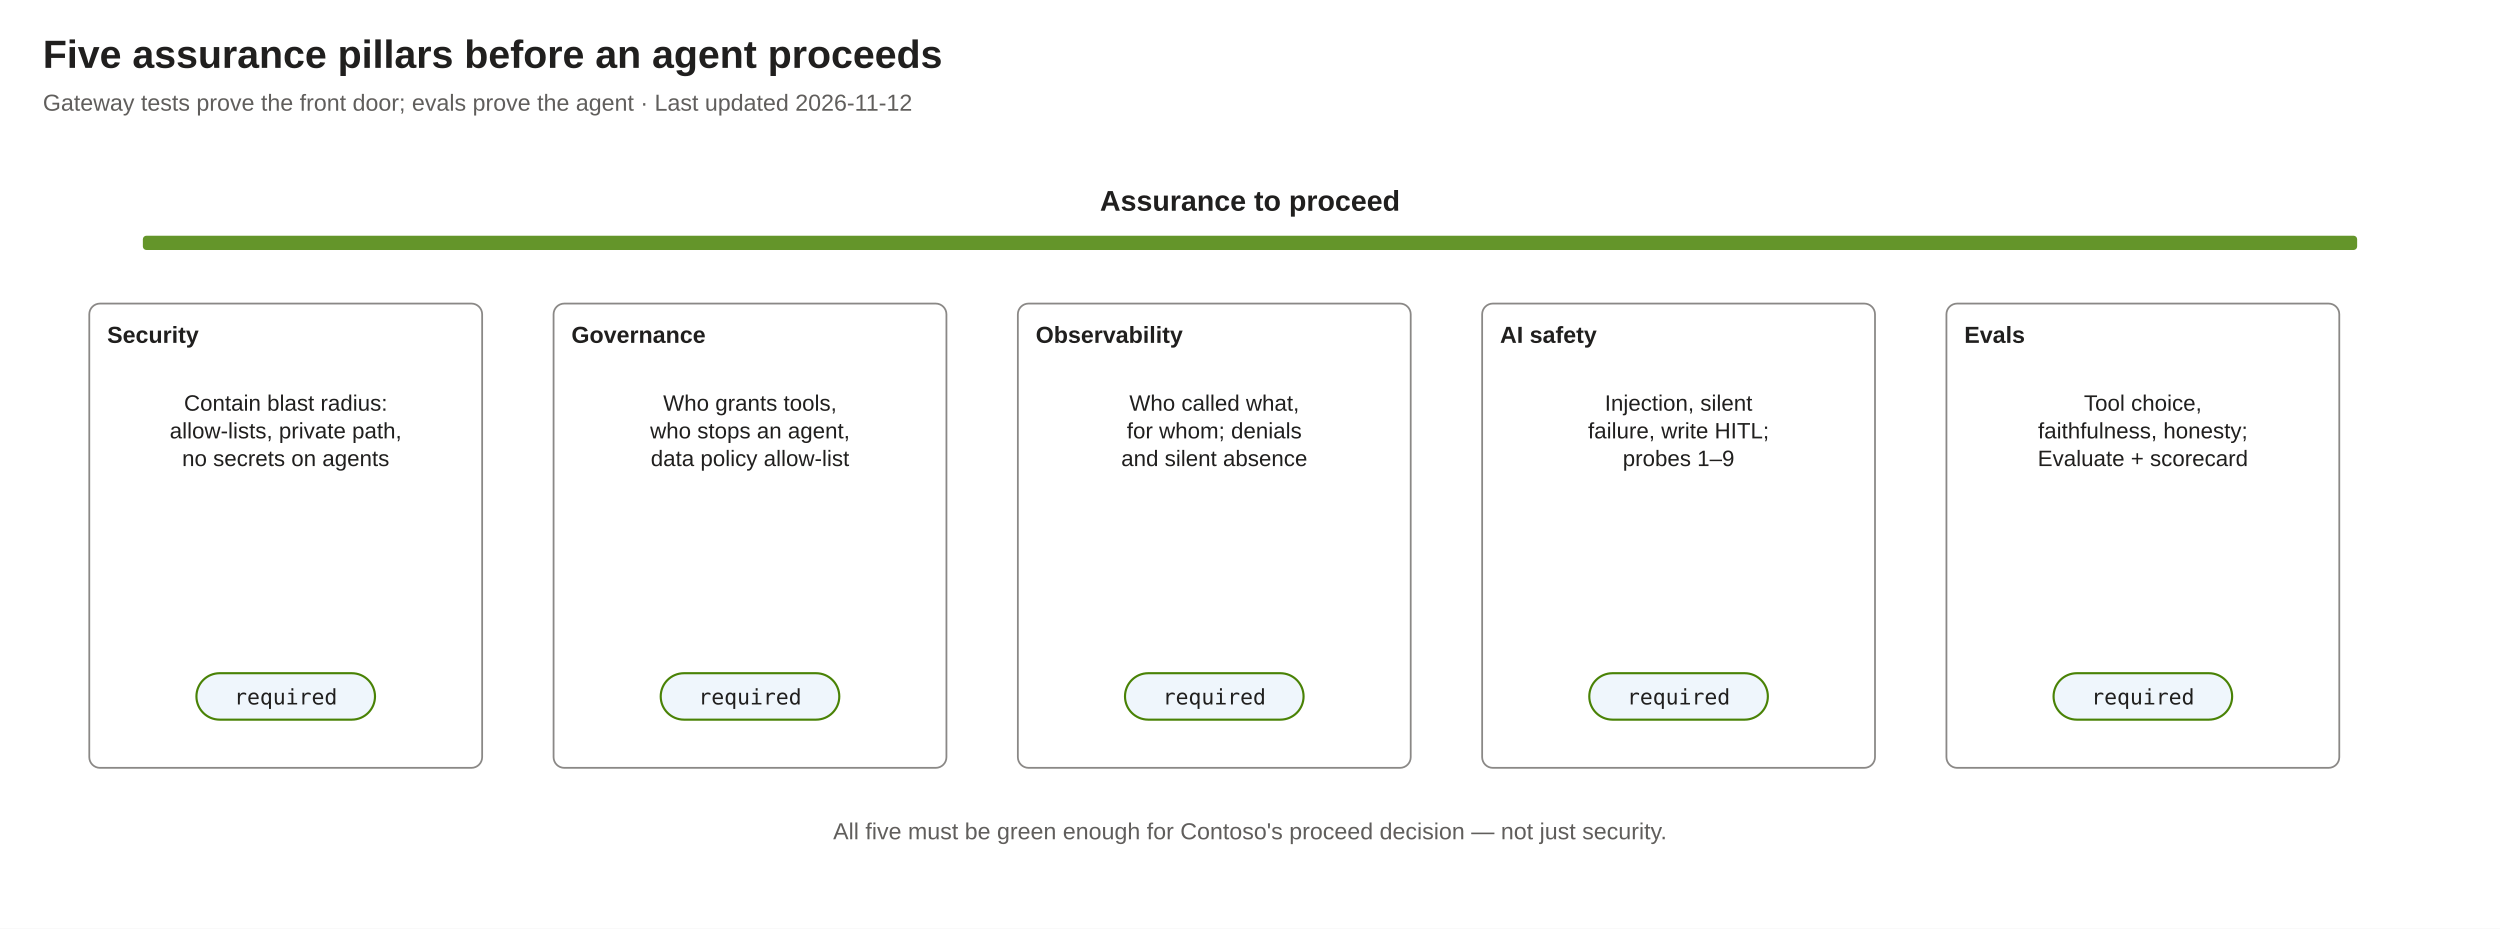
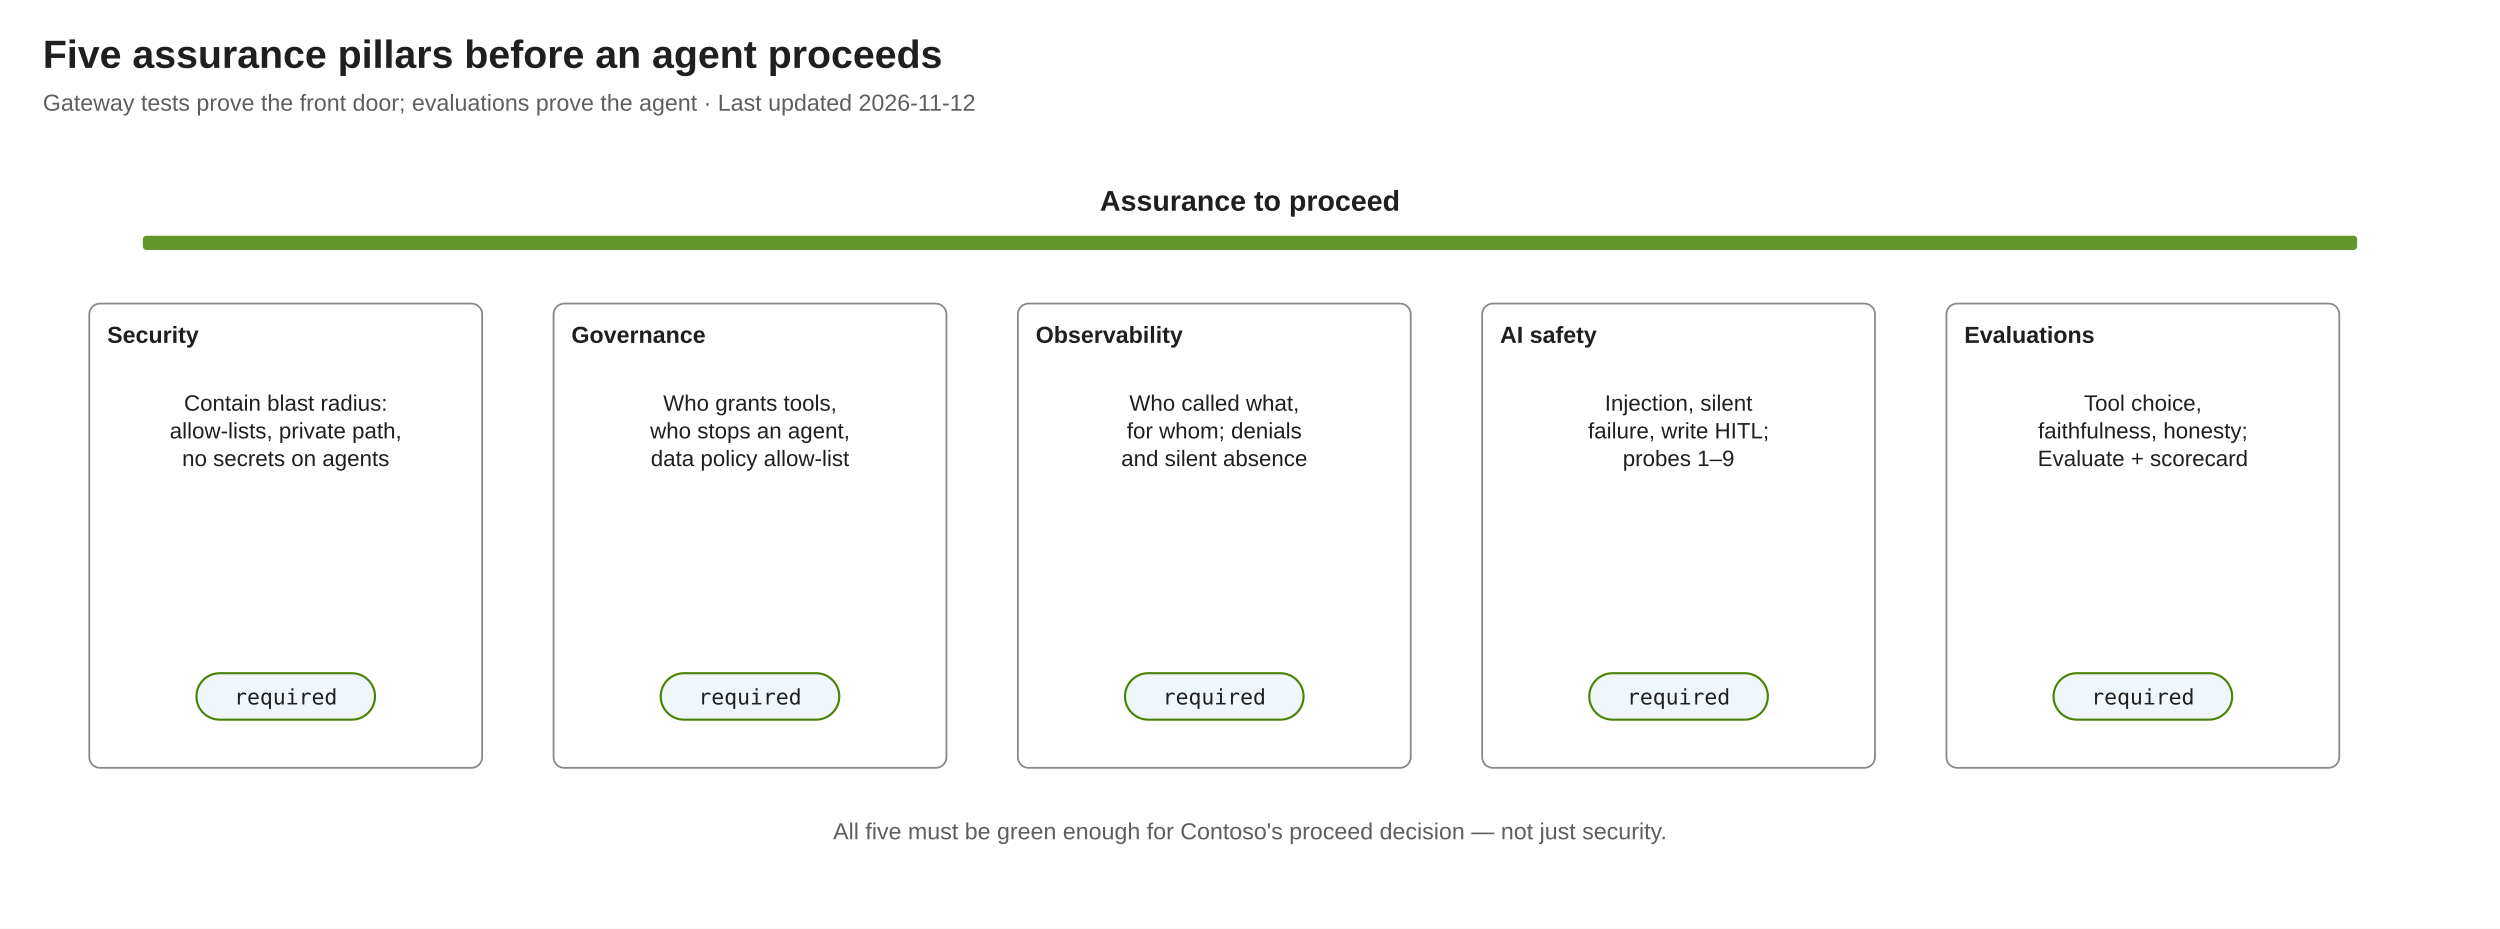
<svg xmlns="http://www.w3.org/2000/svg" viewBox="0 0 1400 520" width="1400" height="520" role="img">
  <defs />
  <rect width="1400" height="520" fill="#FFFFFF" />
  <rect x="50" y="170" width="220" height="260" rx="6" fill="#FFFFFF" stroke="#8A8886" stroke-width="1.0" />
  <text x="60" y="192" font-family="'Segoe UI', 'Helvetica Neue', Arial, sans-serif" font-size="13" fill="#201F1E" font-weight="600" text-anchor="start">Security</text>
  <rect x="310" y="170" width="220" height="260" rx="6" fill="#FFFFFF" stroke="#8A8886" stroke-width="1.0" />
  <text x="320" y="192" font-family="'Segoe UI', 'Helvetica Neue', Arial, sans-serif" font-size="13" fill="#201F1E" font-weight="600" text-anchor="start">Governance</text>
  <rect x="570" y="170" width="220" height="260" rx="6" fill="#FFFFFF" stroke="#8A8886" stroke-width="1.0" />
  <text x="580" y="192" font-family="'Segoe UI', 'Helvetica Neue', Arial, sans-serif" font-size="13" fill="#201F1E" font-weight="600" text-anchor="start">Observability</text>
  <rect x="830" y="170" width="220" height="260" rx="6" fill="#FFFFFF" stroke="#8A8886" stroke-width="1.0" />
  <text x="840" y="192" font-family="'Segoe UI', 'Helvetica Neue', Arial, sans-serif" font-size="13" fill="#201F1E" font-weight="600" text-anchor="start">AI safety</text>
  <rect x="1090" y="170" width="220" height="260" rx="6" fill="#FFFFFF" stroke="#8A8886" stroke-width="1.0" />
-   <text x="1100" y="192" font-family="'Segoe UI', 'Helvetica Neue', Arial, sans-serif" font-size="13" fill="#201F1E" font-weight="600" text-anchor="start">Evals</text>
+   <text x="1100" y="192" font-family="'Segoe UI', 'Helvetica Neue', Arial, sans-serif" font-size="13" fill="#201F1E" font-weight="600" text-anchor="start">Evaluations</text>
  <rect x="80" y="132" width="1240" height="8" rx="2" fill="#498205" opacity="0.85" />
  <text x="24" y="38" font-family="'Segoe UI', 'Helvetica Neue', Arial, sans-serif" font-size="22" fill="#201F1E" font-weight="600" text-anchor="start">Five assurance pillars before an agent proceeds</text>
-   <text x="24" y="62" font-family="'Segoe UI', 'Helvetica Neue', Arial, sans-serif" font-size="13" fill="#605E5C" font-weight="400" text-anchor="start">Gateway tests prove the front door; evals prove the agent  ·  Last updated 2026-11-12</text>
+   <text x="24" y="62" font-family="'Segoe UI', 'Helvetica Neue', Arial, sans-serif" font-size="13" fill="#605E5C" font-weight="400" text-anchor="start">Gateway tests prove the front door; evaluations prove the agent  ·  Last updated 2026-11-12</text>
  <text x="700" y="118" font-family="'Segoe UI', 'Helvetica Neue', Arial, sans-serif" font-size="16" fill="#201F1E" font-weight="600" text-anchor="middle">Assurance to proceed</text>
  <text x="160" y="230.0" font-family="'Segoe UI', 'Helvetica Neue', Arial, sans-serif" font-size="12.5" fill="#201F1E" font-weight="400" text-anchor="middle">Contain blast radius:</text>
  <text x="160" y="245.5" font-family="'Segoe UI', 'Helvetica Neue', Arial, sans-serif" font-size="12.5" fill="#201F1E" font-weight="400" text-anchor="middle">allow-lists, private path,</text>
  <text x="160" y="261.0" font-family="'Segoe UI', 'Helvetica Neue', Arial, sans-serif" font-size="12.5" fill="#201F1E" font-weight="400" text-anchor="middle">no secrets on agents</text>
  <rect x="110.0" y="377" width="100" height="26" rx="13" fill="#EFF6FC" stroke="#498205" stroke-width="1.2" />
  <text x="160" y="394.5" font-family="Consolas, 'Cascadia Mono', Menlo, monospace" font-size="12" fill="#201F1E" text-anchor="middle">required</text>
  <text x="420" y="230.0" font-family="'Segoe UI', 'Helvetica Neue', Arial, sans-serif" font-size="12.5" fill="#201F1E" font-weight="400" text-anchor="middle">Who grants tools,</text>
  <text x="420" y="245.5" font-family="'Segoe UI', 'Helvetica Neue', Arial, sans-serif" font-size="12.5" fill="#201F1E" font-weight="400" text-anchor="middle">who stops an agent,</text>
  <text x="420" y="261.0" font-family="'Segoe UI', 'Helvetica Neue', Arial, sans-serif" font-size="12.5" fill="#201F1E" font-weight="400" text-anchor="middle">data policy allow-list</text>
  <rect x="370.0" y="377" width="100" height="26" rx="13" fill="#EFF6FC" stroke="#498205" stroke-width="1.2" />
  <text x="420" y="394.5" font-family="Consolas, 'Cascadia Mono', Menlo, monospace" font-size="12" fill="#201F1E" text-anchor="middle">required</text>
  <text x="680" y="230.0" font-family="'Segoe UI', 'Helvetica Neue', Arial, sans-serif" font-size="12.5" fill="#201F1E" font-weight="400" text-anchor="middle">Who called what,</text>
  <text x="680" y="245.5" font-family="'Segoe UI', 'Helvetica Neue', Arial, sans-serif" font-size="12.5" fill="#201F1E" font-weight="400" text-anchor="middle">for whom; denials</text>
  <text x="680" y="261.0" font-family="'Segoe UI', 'Helvetica Neue', Arial, sans-serif" font-size="12.5" fill="#201F1E" font-weight="400" text-anchor="middle">and silent absence</text>
  <rect x="630.0" y="377" width="100" height="26" rx="13" fill="#EFF6FC" stroke="#498205" stroke-width="1.2" />
  <text x="680" y="394.5" font-family="Consolas, 'Cascadia Mono', Menlo, monospace" font-size="12" fill="#201F1E" text-anchor="middle">required</text>
  <text x="940" y="230.0" font-family="'Segoe UI', 'Helvetica Neue', Arial, sans-serif" font-size="12.5" fill="#201F1E" font-weight="400" text-anchor="middle">Injection, silent</text>
  <text x="940" y="245.5" font-family="'Segoe UI', 'Helvetica Neue', Arial, sans-serif" font-size="12.5" fill="#201F1E" font-weight="400" text-anchor="middle">failure, write HITL;</text>
  <text x="940" y="261.0" font-family="'Segoe UI', 'Helvetica Neue', Arial, sans-serif" font-size="12.5" fill="#201F1E" font-weight="400" text-anchor="middle">probes 1–9</text>
  <rect x="890.0" y="377" width="100" height="26" rx="13" fill="#EFF6FC" stroke="#498205" stroke-width="1.2" />
  <text x="940" y="394.5" font-family="Consolas, 'Cascadia Mono', Menlo, monospace" font-size="12" fill="#201F1E" text-anchor="middle">required</text>
  <text x="1200" y="230.0" font-family="'Segoe UI', 'Helvetica Neue', Arial, sans-serif" font-size="12.5" fill="#201F1E" font-weight="400" text-anchor="middle">Tool choice,</text>
  <text x="1200" y="245.5" font-family="'Segoe UI', 'Helvetica Neue', Arial, sans-serif" font-size="12.5" fill="#201F1E" font-weight="400" text-anchor="middle">faithfulness, honesty;</text>
  <text x="1200" y="261.0" font-family="'Segoe UI', 'Helvetica Neue', Arial, sans-serif" font-size="12.5" fill="#201F1E" font-weight="400" text-anchor="middle">Evaluate + scorecard</text>
  <rect x="1150.0" y="377" width="100" height="26" rx="13" fill="#EFF6FC" stroke="#498205" stroke-width="1.2" />
  <text x="1200" y="394.5" font-family="Consolas, 'Cascadia Mono', Menlo, monospace" font-size="12" fill="#201F1E" text-anchor="middle">required</text>
  <text x="700" y="470" font-family="'Segoe UI', 'Helvetica Neue', Arial, sans-serif" font-size="13" fill="#605E5C" font-weight="400" text-anchor="middle">All five must be green enough for Contoso's proceed decision — not just security.</text>
</svg>
